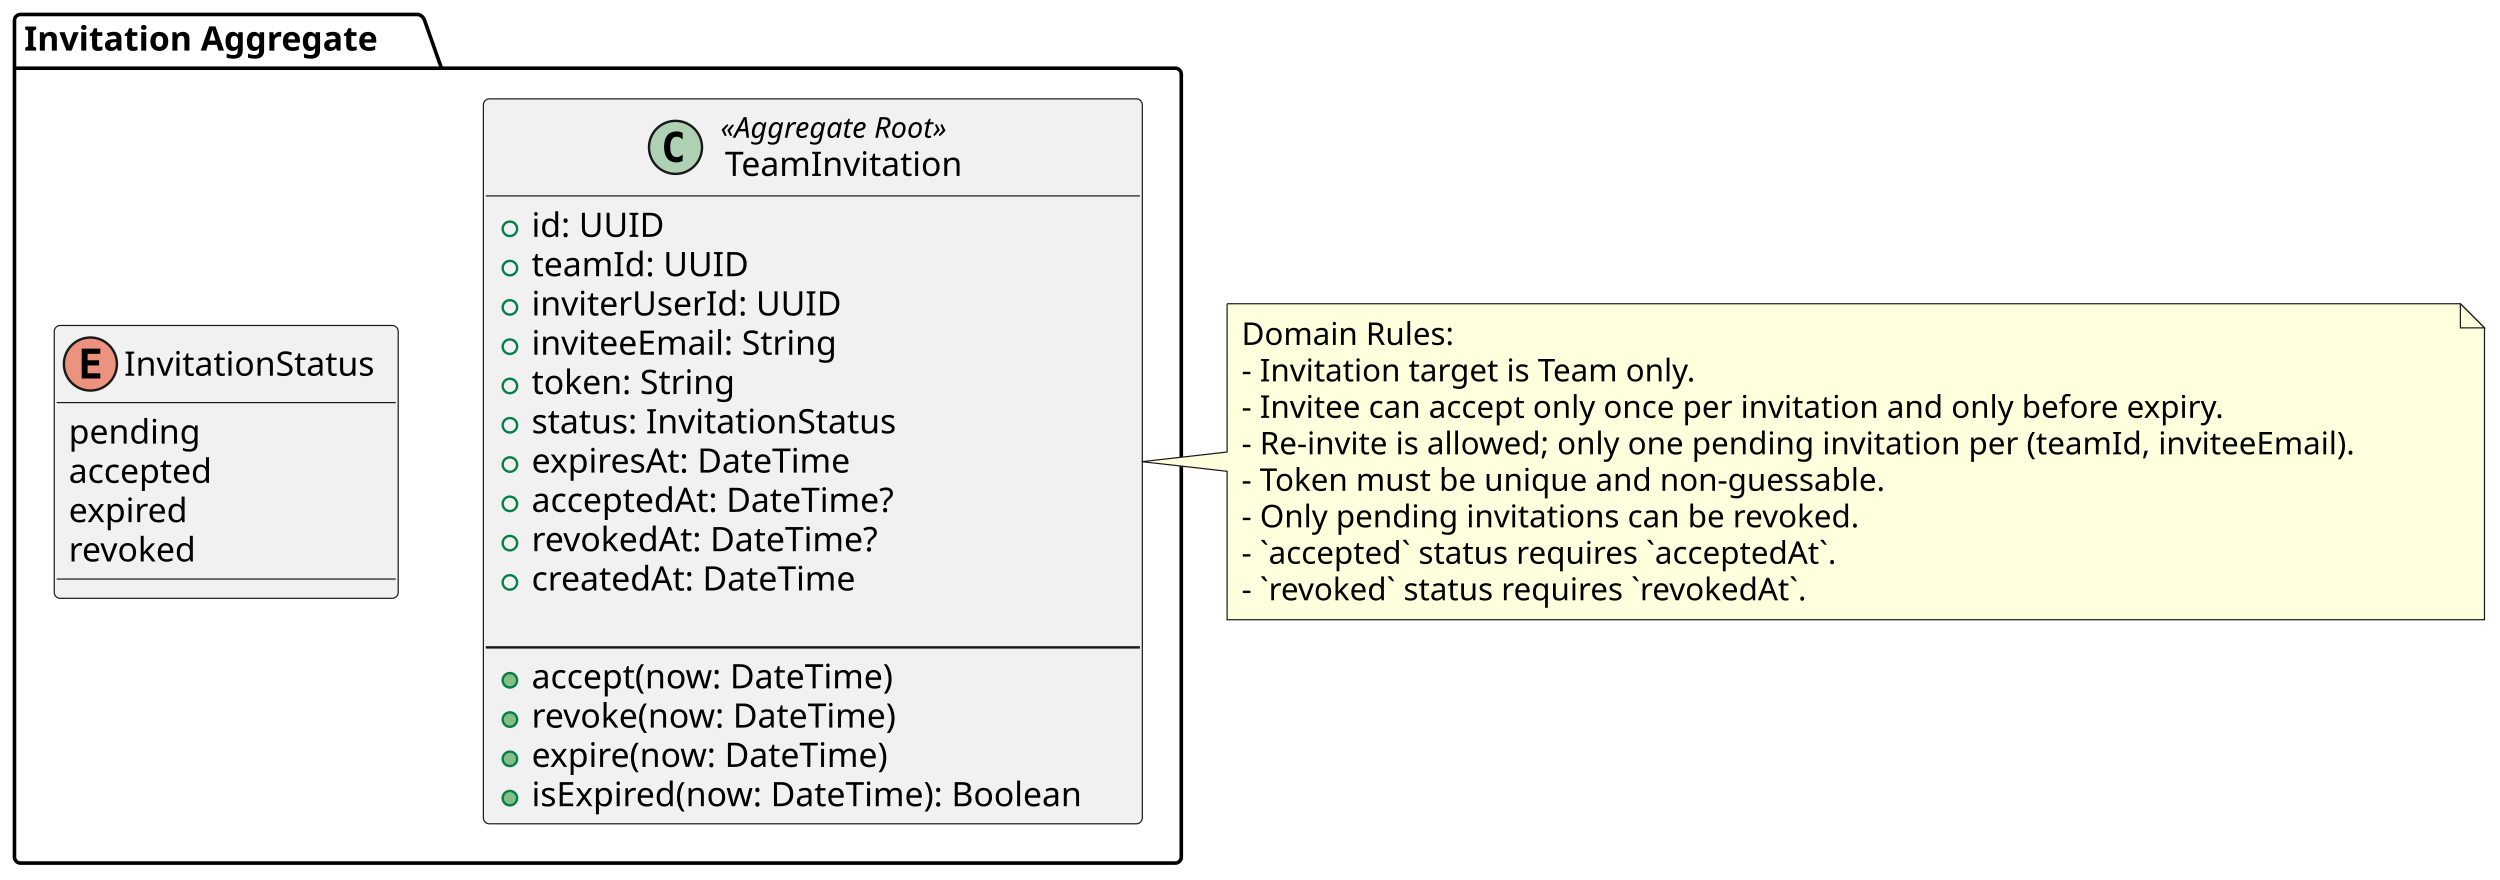
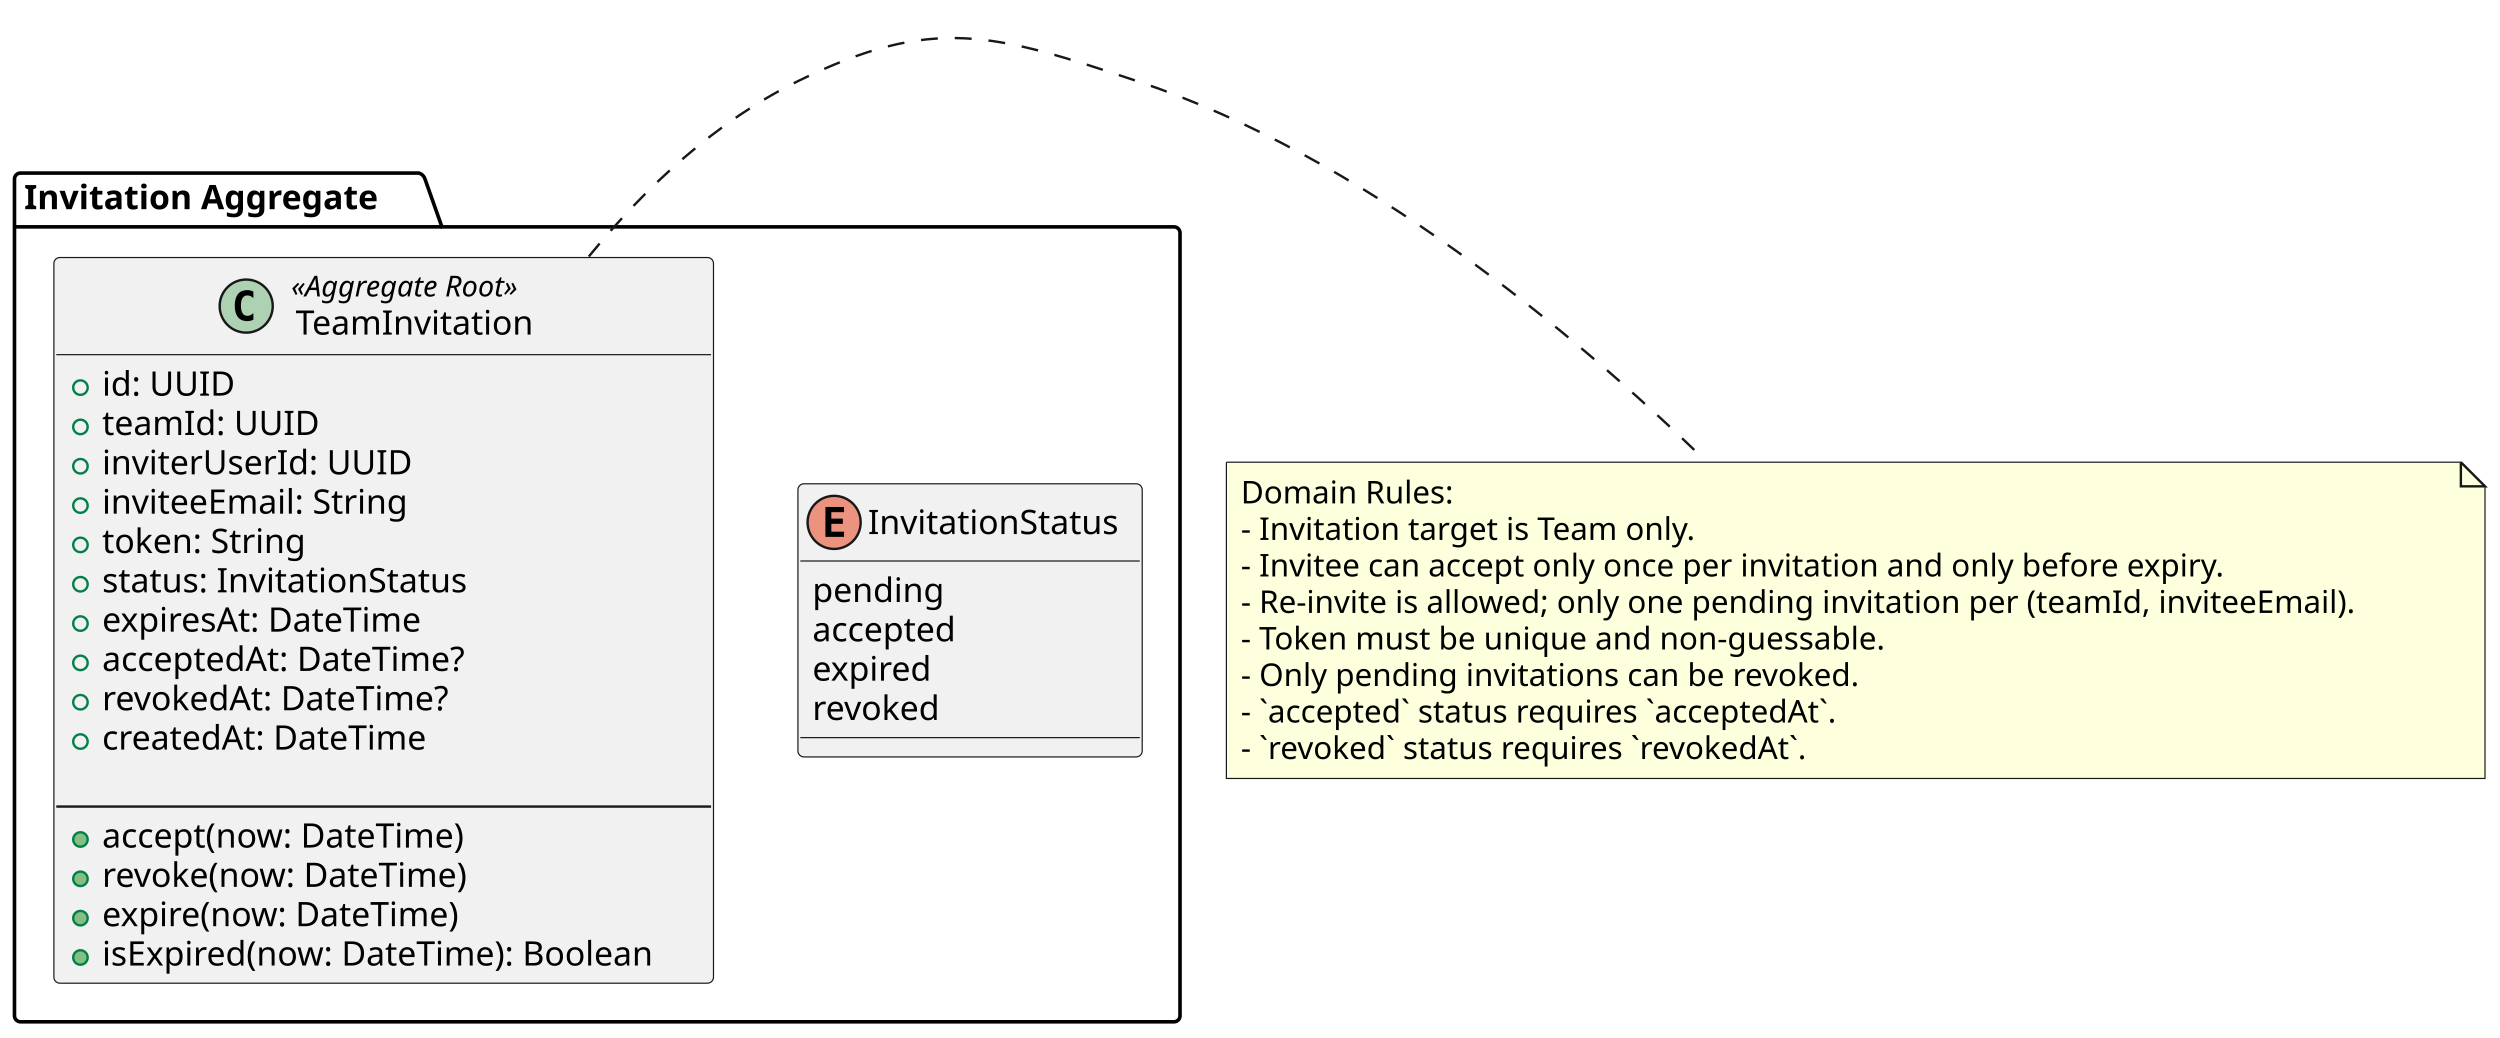
- <svg xmlns="http://www.w3.org/2000/svg" contentStyleType="text/css" data-diagram-type="CLASS" height="365px" preserveAspectRatio="none" style="width:1037px;height:365px;background:#FFFFFF;" version="1.1" viewBox="0 0 1037 365" width="1037px" zoomAndPan="magnify">
+ <svg xmlns="http://www.w3.org/2000/svg" contentStyleType="text/css" data-diagram-type="CLASS" height="430px" preserveAspectRatio="none" style="width:1036px;height:430px;background:#FFFFFF;" version="1.1" viewBox="0 0 1036 430" width="1036px" zoomAndPan="magnify">
  <defs />
  <g>
    <g class="cluster" data-qualified-name="Invitation Aggregate" data-source-line="1" id="ent0002">
-       <path d="M8.5,6 L173.624,6 A3.75,3.75 0 0 1 176.124,8.5 L183.124,28.297 L487.5,28.297 A2.5,2.5 0 0 1 490,30.797 L490,355.5 A2.5,2.5 0 0 1 487.5,358 L8.5,358 A2.5,2.5 0 0 1 6,355.5 L6,8.5 A2.5,2.5 0 0 1 8.5,6" fill="none" style="stroke:#000000;stroke-width:1.5;" />
-       <line style="stroke:#000000;stroke-width:1.5;" x1="6" x2="183.124" y1="28.297" y2="28.297" />
-       <text fill="#000000" font-family="sans-serif" font-size="14" font-weight="bold" lengthAdjust="spacing" textLength="164.124" x="10" y="20.995">Invitation Aggregate</text>
+       <path d="M8.5,71.71 L173.624,71.71 A3.75,3.75 0 0 1 176.124,74.21 L183.124,94.007 L486.5,94.007 A2.5,2.5 0 0 1 489,96.507 L489,420.93 A2.5,2.5 0 0 1 486.5,423.43 L8.5,423.43 A2.5,2.5 0 0 1 6,420.93 L6,74.21 A2.5,2.5 0 0 1 8.5,71.71" fill="none" style="stroke:#000000;stroke-width:1.5;" />
+       <line style="stroke:#000000;stroke-width:1.5;" x1="6" x2="183.124" y1="94.007" y2="94.007" />
+       <text fill="#000000" font-family="sans-serif" font-size="14" font-weight="bold" lengthAdjust="spacing" textLength="164.124" x="10" y="86.705">Invitation Aggregate</text>
    </g>
    <g class="entity" data-qualified-name="Invitation Aggregate.TeamInvitation" data-source-line="3" id="ent0003">
-       <rect fill="#F1F1F1" height="300.719" rx="2.5" ry="2.5" style="stroke:#181818;stroke-width:0.5;" width="273.338" x="200.5" y="41" />
-       <ellipse cx="280.197" cy="61.133" fill="#ADD1B2" rx="11" ry="11" style="stroke:#181818;stroke-width:1;" />
-       <path d="M283.166,66.773 Q282.587,67.07 281.947,67.211 Q281.306,67.367 280.603,67.367 Q278.103,67.367 276.775,65.727 Q275.462,64.07 275.462,60.945 Q275.462,57.82 276.775,56.164 Q278.103,54.508 280.603,54.508 Q281.306,54.508 281.947,54.664 Q282.603,54.82 283.166,55.117 L283.166,57.836 Q282.541,57.258 281.947,56.992 Q281.353,56.711 280.728,56.711 Q279.384,56.711 278.697,57.789 Q278.009,58.852 278.009,60.945 Q278.009,63.039 278.697,64.117 Q279.384,65.18 280.728,65.18 Q281.353,65.18 281.947,64.914 Q282.541,64.633 283.166,64.055 L283.166,66.773 Z " fill="#000000" />
-       <text fill="#000000" font-family="sans-serif" font-size="12" font-style="italic" lengthAdjust="spacing" textLength="109.172" x="298.833" y="57.139">«Aggregate Root»</text>
-       <text fill="#000000" font-family="sans-serif" font-size="14" lengthAdjust="spacing" textLength="105.444" x="300.697" y="72.964">TeamInvitation</text>
-       <line style="stroke:#181818;stroke-width:0.5;" x1="201.5" x2="472.838" y1="81.266" y2="81.266" />
+       <rect fill="#F1F1F1" height="300.719" rx="2.5" ry="2.5" style="stroke:#181818;stroke-width:0.5;" width="273.338" x="22.33" y="106.71" />
+       <ellipse cx="102.027" cy="126.843" fill="#ADD1B2" rx="11" ry="11" style="stroke:#181818;stroke-width:1;" />
+       <path d="M104.996,132.483 Q104.417,132.78 103.777,132.921 Q103.136,133.077 102.433,133.077 Q99.933,133.077 98.605,131.437 Q97.292,129.78 97.292,126.655 Q97.292,123.53 98.605,121.874 Q99.933,120.218 102.433,120.218 Q103.136,120.218 103.777,120.374 Q104.433,120.53 104.996,120.827 L104.996,123.546 Q104.371,122.968 103.777,122.702 Q103.183,122.421 102.558,122.421 Q101.214,122.421 100.527,123.499 Q99.839,124.562 99.839,126.655 Q99.839,128.749 100.527,129.827 Q101.214,130.89 102.558,130.89 Q103.183,130.89 103.777,130.624 Q104.371,130.343 104.996,129.765 L104.996,132.483 Z " fill="#000000" />
+       <text fill="#000000" font-family="sans-serif" font-size="12" font-style="italic" lengthAdjust="spacing" textLength="109.172" x="120.663" y="122.849">«Aggregate Root»</text>
+       <text fill="#000000" font-family="sans-serif" font-size="14" lengthAdjust="spacing" textLength="105.444" x="122.527" y="138.674">TeamInvitation</text>
+       <line style="stroke:#181818;stroke-width:0.5;" x1="23.33" x2="294.668" y1="146.976" y2="146.976" />
      <g data-visibility-modifier="PUBLIC_FIELD">
-         <ellipse cx="211.5" cy="94.914" fill="none" rx="3" ry="3" style="stroke:#038048;stroke-width:1;" />
+         <ellipse cx="33.33" cy="160.624" fill="none" rx="3" ry="3" style="stroke:#038048;stroke-width:1;" />
      </g>
-       <text fill="#000000" font-family="sans-serif" font-size="14" lengthAdjust="spacing" textLength="57.347" x="220.5" y="98.261">id: UUID</text>
+       <text fill="#000000" font-family="sans-serif" font-size="14" lengthAdjust="spacing" textLength="57.347" x="42.33" y="163.971">id: UUID</text>
      <g data-visibility-modifier="PUBLIC_FIELD">
-         <ellipse cx="211.5" cy="111.211" fill="none" rx="3" ry="3" style="stroke:#038048;stroke-width:1;" />
+         <ellipse cx="33.33" cy="176.921" fill="none" rx="3" ry="3" style="stroke:#038048;stroke-width:1;" />
      </g>
-       <text fill="#000000" font-family="sans-serif" font-size="14" lengthAdjust="spacing" textLength="93.905" x="220.5" y="114.558">teamId: UUID</text>
+       <text fill="#000000" font-family="sans-serif" font-size="14" lengthAdjust="spacing" textLength="93.905" x="42.33" y="180.268">teamId: UUID</text>
      <g data-visibility-modifier="PUBLIC_FIELD">
-         <ellipse cx="211.5" cy="127.508" fill="none" rx="3" ry="3" style="stroke:#038048;stroke-width:1;" />
+         <ellipse cx="33.33" cy="193.218" fill="none" rx="3" ry="3" style="stroke:#038048;stroke-width:1;" />
      </g>
-       <text fill="#000000" font-family="sans-serif" font-size="14" lengthAdjust="spacing" textLength="134.292" x="220.5" y="130.855">inviterUserId: UUID</text>
+       <text fill="#000000" font-family="sans-serif" font-size="14" lengthAdjust="spacing" textLength="134.292" x="42.33" y="196.565">inviterUserId: UUID</text>
      <g data-visibility-modifier="PUBLIC_FIELD">
-         <ellipse cx="211.5" cy="143.805" fill="none" rx="3" ry="3" style="stroke:#038048;stroke-width:1;" />
+         <ellipse cx="33.33" cy="209.515" fill="none" rx="3" ry="3" style="stroke:#038048;stroke-width:1;" />
      </g>
-       <text fill="#000000" font-family="sans-serif" font-size="14" lengthAdjust="spacing" textLength="137.443" x="220.5" y="147.151">inviteeEmail: String</text>
+       <text fill="#000000" font-family="sans-serif" font-size="14" lengthAdjust="spacing" textLength="137.443" x="42.33" y="212.861">inviteeEmail: String</text>
      <g data-visibility-modifier="PUBLIC_FIELD">
-         <ellipse cx="211.5" cy="160.102" fill="none" rx="3" ry="3" style="stroke:#038048;stroke-width:1;" />
+         <ellipse cx="33.33" cy="225.812" fill="none" rx="3" ry="3" style="stroke:#038048;stroke-width:1;" />
      </g>
-       <text fill="#000000" font-family="sans-serif" font-size="14" lengthAdjust="spacing" textLength="90.597" x="220.5" y="163.448">token: String</text>
+       <text fill="#000000" font-family="sans-serif" font-size="14" lengthAdjust="spacing" textLength="90.597" x="42.33" y="229.158">token: String</text>
      <g data-visibility-modifier="PUBLIC_FIELD">
-         <ellipse cx="211.5" cy="176.398" fill="none" rx="3" ry="3" style="stroke:#038048;stroke-width:1;" />
+         <ellipse cx="33.33" cy="242.108" fill="none" rx="3" ry="3" style="stroke:#038048;stroke-width:1;" />
      </g>
-       <text fill="#000000" font-family="sans-serif" font-size="14" lengthAdjust="spacing" textLength="162.859" x="220.5" y="179.745">status: InvitationStatus</text>
+       <text fill="#000000" font-family="sans-serif" font-size="14" lengthAdjust="spacing" textLength="162.859" x="42.33" y="245.455">status: InvitationStatus</text>
      <g data-visibility-modifier="PUBLIC_FIELD">
-         <ellipse cx="211.5" cy="192.695" fill="none" rx="3" ry="3" style="stroke:#038048;stroke-width:1;" />
+         <ellipse cx="33.33" cy="258.405" fill="none" rx="3" ry="3" style="stroke:#038048;stroke-width:1;" />
      </g>
-       <text fill="#000000" font-family="sans-serif" font-size="14" lengthAdjust="spacing" textLength="143.726" x="220.5" y="196.042">expiresAt: DateTime</text>
+       <text fill="#000000" font-family="sans-serif" font-size="14" lengthAdjust="spacing" textLength="143.726" x="42.33" y="261.752">expiresAt: DateTime</text>
      <g data-visibility-modifier="PUBLIC_FIELD">
-         <ellipse cx="211.5" cy="208.992" fill="none" rx="3" ry="3" style="stroke:#038048;stroke-width:1;" />
+         <ellipse cx="33.33" cy="274.702" fill="none" rx="3" ry="3" style="stroke:#038048;stroke-width:1;" />
      </g>
-       <text fill="#000000" font-family="sans-serif" font-size="14" lengthAdjust="spacing" textLength="164.281" x="220.5" y="212.339">acceptedAt: DateTime?</text>
+       <text fill="#000000" font-family="sans-serif" font-size="14" lengthAdjust="spacing" textLength="164.281" x="42.33" y="278.049">acceptedAt: DateTime?</text>
      <g data-visibility-modifier="PUBLIC_FIELD">
-         <ellipse cx="211.5" cy="225.289" fill="none" rx="3" ry="3" style="stroke:#038048;stroke-width:1;" />
+         <ellipse cx="33.33" cy="290.999" fill="none" rx="3" ry="3" style="stroke:#038048;stroke-width:1;" />
      </g>
-       <text fill="#000000" font-family="sans-serif" font-size="14" lengthAdjust="spacing" textLength="156.645" x="220.5" y="228.636">revokedAt: DateTime?</text>
+       <text fill="#000000" font-family="sans-serif" font-size="14" lengthAdjust="spacing" textLength="156.645" x="42.33" y="294.346">revokedAt: DateTime?</text>
      <g data-visibility-modifier="PUBLIC_FIELD">
-         <ellipse cx="211.5" cy="241.586" fill="none" rx="3" ry="3" style="stroke:#038048;stroke-width:1;" />
+         <ellipse cx="33.33" cy="307.296" fill="none" rx="3" ry="3" style="stroke:#038048;stroke-width:1;" />
      </g>
-       <text fill="#000000" font-family="sans-serif" font-size="14" lengthAdjust="spacing" textLength="146.023" x="220.5" y="244.933">createdAt: DateTime</text>
-       <text fill="#000000" font-family="sans-serif" font-size="14" lengthAdjust="spacing" textLength="4.45" x="220.5" y="261.229"> </text>
-       <line style="stroke:#181818;stroke-width:1;" x1="201.5" x2="472.838" y1="268.531" y2="268.531" />
+       <text fill="#000000" font-family="sans-serif" font-size="14" lengthAdjust="spacing" textLength="146.023" x="42.33" y="310.643">createdAt: DateTime</text>
+       <text fill="#000000" font-family="sans-serif" font-size="14" lengthAdjust="spacing" textLength="4.45" x="42.33" y="326.94"> </text>
+       <line style="stroke:#181818;stroke-width:1;" x1="23.33" x2="294.668" y1="334.241" y2="334.241" />
      <g data-visibility-modifier="PUBLIC_METHOD">
-         <ellipse cx="211.5" cy="282.18" fill="#84BE84" rx="3" ry="3" style="stroke:#038048;stroke-width:1;" />
+         <ellipse cx="33.33" cy="347.89" fill="#84BE84" rx="3" ry="3" style="stroke:#038048;stroke-width:1;" />
      </g>
-       <text fill="#000000" font-family="sans-serif" font-size="14" lengthAdjust="spacing" textLength="164.097" x="220.5" y="285.526">accept(now: DateTime)</text>
+       <text fill="#000000" font-family="sans-serif" font-size="14" lengthAdjust="spacing" textLength="164.097" x="42.33" y="351.236">accept(now: DateTime)</text>
      <g data-visibility-modifier="PUBLIC_METHOD">
-         <ellipse cx="211.5" cy="298.477" fill="#84BE84" rx="3" ry="3" style="stroke:#038048;stroke-width:1;" />
+         <ellipse cx="33.33" cy="364.187" fill="#84BE84" rx="3" ry="3" style="stroke:#038048;stroke-width:1;" />
      </g>
-       <text fill="#000000" font-family="sans-serif" font-size="14" lengthAdjust="spacing" textLength="165.074" x="220.5" y="301.823">revoke(now: DateTime)</text>
+       <text fill="#000000" font-family="sans-serif" font-size="14" lengthAdjust="spacing" textLength="165.074" x="42.33" y="367.533">revoke(now: DateTime)</text>
      <g data-visibility-modifier="PUBLIC_METHOD">
-         <ellipse cx="211.5" cy="314.773" fill="#84BE84" rx="3" ry="3" style="stroke:#038048;stroke-width:1;" />
+         <ellipse cx="33.33" cy="380.483" fill="#84BE84" rx="3" ry="3" style="stroke:#038048;stroke-width:1;" />
      </g>
-       <text fill="#000000" font-family="sans-serif" font-size="14" lengthAdjust="spacing" textLength="161.178" x="220.5" y="318.12">expire(now: DateTime)</text>
+       <text fill="#000000" font-family="sans-serif" font-size="14" lengthAdjust="spacing" textLength="161.178" x="42.33" y="383.83">expire(now: DateTime)</text>
      <g data-visibility-modifier="PUBLIC_METHOD">
-         <ellipse cx="211.5" cy="331.07" fill="#84BE84" rx="3" ry="3" style="stroke:#038048;stroke-width:1;" />
+         <ellipse cx="33.33" cy="396.78" fill="#84BE84" rx="3" ry="3" style="stroke:#038048;stroke-width:1;" />
      </g>
-       <text fill="#000000" font-family="sans-serif" font-size="14" lengthAdjust="spacing" textLength="247.338" x="220.5" y="334.417">isExpired(now: DateTime): Boolean</text>
+       <text fill="#000000" font-family="sans-serif" font-size="14" lengthAdjust="spacing" textLength="247.338" x="42.33" y="400.127">isExpired(now: DateTime): Boolean</text>
    </g>
    <g class="entity" data-qualified-name="Invitation Aggregate.InvitationStatus" data-source-line="22" id="ent0004">
-       <rect fill="#F1F1F1" height="113.188" rx="2.5" ry="2.5" style="stroke:#181818;stroke-width:0.5;" width="142.674" x="22.5" y="135" />
-       <ellipse cx="37.5" cy="151" fill="#EB937F" rx="11" ry="11" style="stroke:#181818;stroke-width:1;" />
-       <path d="M41.609,157 L33.891,157 L33.891,144.609 L41.609,144.609 L41.609,146.766 L36.344,146.766 L36.344,149.438 L41.109,149.438 L41.109,151.594 L36.344,151.594 L36.344,154.844 L41.609,154.844 L41.609,157 Z " fill="#000000" />
-       <text fill="#000000" font-family="sans-serif" font-size="14" lengthAdjust="spacing" textLength="110.674" x="51.5" y="155.847">InvitationStatus</text>
-       <line style="stroke:#181818;stroke-width:0.5;" x1="23.5" x2="164.174" y1="167" y2="167" />
-       <text fill="#000000" font-family="sans-serif" font-size="14" lengthAdjust="spacing" textLength="56.909" x="28.5" y="183.995">pending</text>
-       <text fill="#000000" font-family="sans-serif" font-size="14" lengthAdjust="spacing" textLength="64.463" x="28.5" y="200.292">accepted</text>
-       <text fill="#000000" font-family="sans-serif" font-size="14" lengthAdjust="spacing" textLength="52.931" x="28.5" y="216.589">expired</text>
-       <text fill="#000000" font-family="sans-serif" font-size="14" lengthAdjust="spacing" textLength="56.827" x="28.5" y="232.886">revoked</text>
-       <line style="stroke:#181818;stroke-width:0.5;" x1="23.5" x2="164.174" y1="240.188" y2="240.188" />
+       <rect fill="#F1F1F1" height="113.188" rx="2.5" ry="2.5" style="stroke:#181818;stroke-width:0.5;" width="142.674" x="330.66" y="200.48" />
+       <ellipse cx="345.66" cy="216.48" fill="#EB937F" rx="11" ry="11" style="stroke:#181818;stroke-width:1;" />
+       <path d="M349.769,222.48 L342.051,222.48 L342.051,210.089 L349.769,210.089 L349.769,212.246 L344.504,212.246 L344.504,214.917 L349.269,214.917 L349.269,217.074 L344.504,217.074 L344.504,220.324 L349.769,220.324 L349.769,222.48 Z " fill="#000000" />
+       <text fill="#000000" font-family="sans-serif" font-size="14" lengthAdjust="spacing" textLength="110.674" x="359.66" y="221.327">InvitationStatus</text>
+       <line style="stroke:#181818;stroke-width:0.5;" x1="331.66" x2="472.334" y1="232.48" y2="232.48" />
+       <text fill="#000000" font-family="sans-serif" font-size="14" lengthAdjust="spacing" textLength="56.909" x="336.66" y="249.475">pending</text>
+       <text fill="#000000" font-family="sans-serif" font-size="14" lengthAdjust="spacing" textLength="64.463" x="336.66" y="265.772">accepted</text>
+       <text fill="#000000" font-family="sans-serif" font-size="14" lengthAdjust="spacing" textLength="52.931" x="336.66" y="282.069">expired</text>
+       <text fill="#000000" font-family="sans-serif" font-size="14" lengthAdjust="spacing" textLength="56.827" x="336.66" y="298.366">revoked</text>
+       <line style="stroke:#181818;stroke-width:0.5;" x1="331.66" x2="472.334" y1="305.668" y2="305.668" />
    </g>
    <g class="entity" data-qualified-name="GMN5" data-source-line="31" id="ent0006">
-       <path d="M509,126 L509,187.5 L473.58,191.5 L509,195.5 L509,257.062 A0,0 0 0 0 509,257.062 L1030.563,257.062 A0,0 0 0 0 1030.563,257.062 L1030.563,136 L1020.563,126 L509,126 A0,0 0 0 0 509,126" fill="#FEFFDD" style="stroke:#181818;stroke-width:0.5;" />
-       <path d="M1020.563,126 L1020.563,136 L1030.563,136 L1020.563,126" fill="#FEFFDD" style="stroke:#181818;stroke-width:0.5;" />
-       <text fill="#000000" font-family="sans-serif" font-size="13" lengthAdjust="spacing" textLength="94.612" x="515" y="143.067">Domain Rules:</text>
-       <text fill="#000000" font-family="sans-serif" font-size="13" lengthAdjust="spacing" textLength="205.036" x="515" y="158.2">- Invitation target is Team only.</text>
-       <text fill="#000000" font-family="sans-serif" font-size="13" lengthAdjust="spacing" textLength="441.937" x="515" y="173.333">- Invitee can accept only once per invitation and only before expiry.</text>
-       <text fill="#000000" font-family="sans-serif" font-size="13" lengthAdjust="spacing" textLength="500.563" x="515" y="188.465">- Re-invite is allowed; only one pending invitation per (teamId, inviteeEmail).</text>
-       <text fill="#000000" font-family="sans-serif" font-size="13" lengthAdjust="spacing" textLength="286.324" x="515" y="203.598">- Token must be unique and non-guessable.</text>
-       <text fill="#000000" font-family="sans-serif" font-size="13" lengthAdjust="spacing" textLength="276.504" x="515" y="218.731">- Only pending invitations can be revoked.</text>
-       <text fill="#000000" font-family="sans-serif" font-size="13" lengthAdjust="spacing" textLength="278.567" x="515" y="233.864">- `accepted` status requires `acceptedAt`.</text>
-       <text fill="#000000" font-family="sans-serif" font-size="13" lengthAdjust="spacing" textLength="264.386" x="515" y="248.997">- `revoked` status requires `revokedAt`.</text>
+       <path d="M508.22,191.54 L508.22,322.603 L1029.784,322.603 L1029.784,201.54 L1019.784,191.54 L508.22,191.54" fill="#FEFFDD" style="stroke:#181818;stroke-width:0.5;" />
+       <path d="M1019.784,191.54 L1019.784,201.54 L1029.784,201.54 L1019.784,191.54" fill="#FEFFDD" style="stroke:#181818;stroke-width:1;" />
+       <text fill="#000000" font-family="sans-serif" font-size="13" lengthAdjust="spacing" textLength="94.612" x="514.22" y="208.607">Domain Rules:</text>
+       <text fill="#000000" font-family="sans-serif" font-size="13" lengthAdjust="spacing" textLength="205.036" x="514.22" y="223.74">- Invitation target is Team only.</text>
+       <text fill="#000000" font-family="sans-serif" font-size="13" lengthAdjust="spacing" textLength="441.937" x="514.22" y="238.873">- Invitee can accept only once per invitation and only before expiry.</text>
+       <text fill="#000000" font-family="sans-serif" font-size="13" lengthAdjust="spacing" textLength="500.563" x="514.22" y="254.005">- Re-invite is allowed; only one pending invitation per (teamId, inviteeEmail).</text>
+       <text fill="#000000" font-family="sans-serif" font-size="13" lengthAdjust="spacing" textLength="286.324" x="514.22" y="269.138">- Token must be unique and non-guessable.</text>
+       <text fill="#000000" font-family="sans-serif" font-size="13" lengthAdjust="spacing" textLength="276.504" x="514.22" y="284.271">- Only pending invitations can be revoked.</text>
+       <text fill="#000000" font-family="sans-serif" font-size="13" lengthAdjust="spacing" textLength="278.567" x="514.22" y="299.404">- `accepted` status requires `acceptedAt`.</text>
+       <text fill="#000000" font-family="sans-serif" font-size="13" lengthAdjust="spacing" textLength="264.386" x="514.22" y="314.537">- `revoked` status requires `revokedAt`.</text>
+     </g>
+     <g class="link" data-entity-1="ent0003" data-entity-2="ent0006" data-link-type="association" data-source-line="31" id="lnk7">
+       <path d="M244,106.3 C267.95,77.02 296.84,50.3 330.5,33.71 C386.71,6 412.05,13.88 471.5,33.71 C564.32,64.68 651.47,137.22 707.15,191.28" fill="none" id="TeamInvitation-GMN5" style="stroke:#181818;stroke-width:1;stroke-dasharray:7,7;" />
    </g>
  </g>
</svg>
